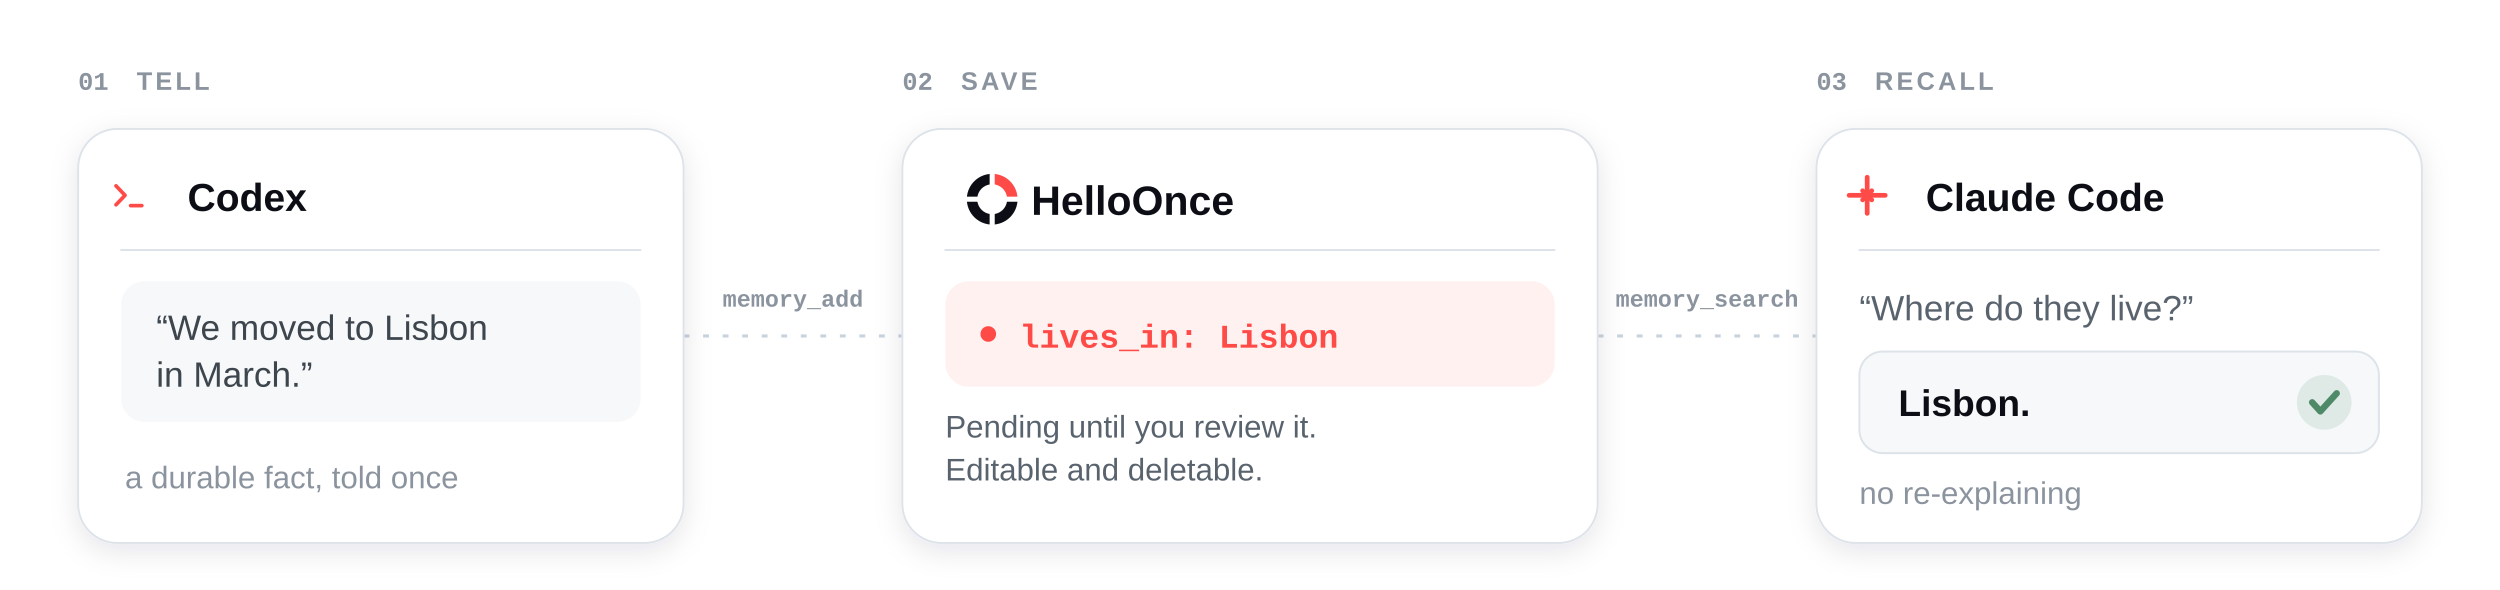
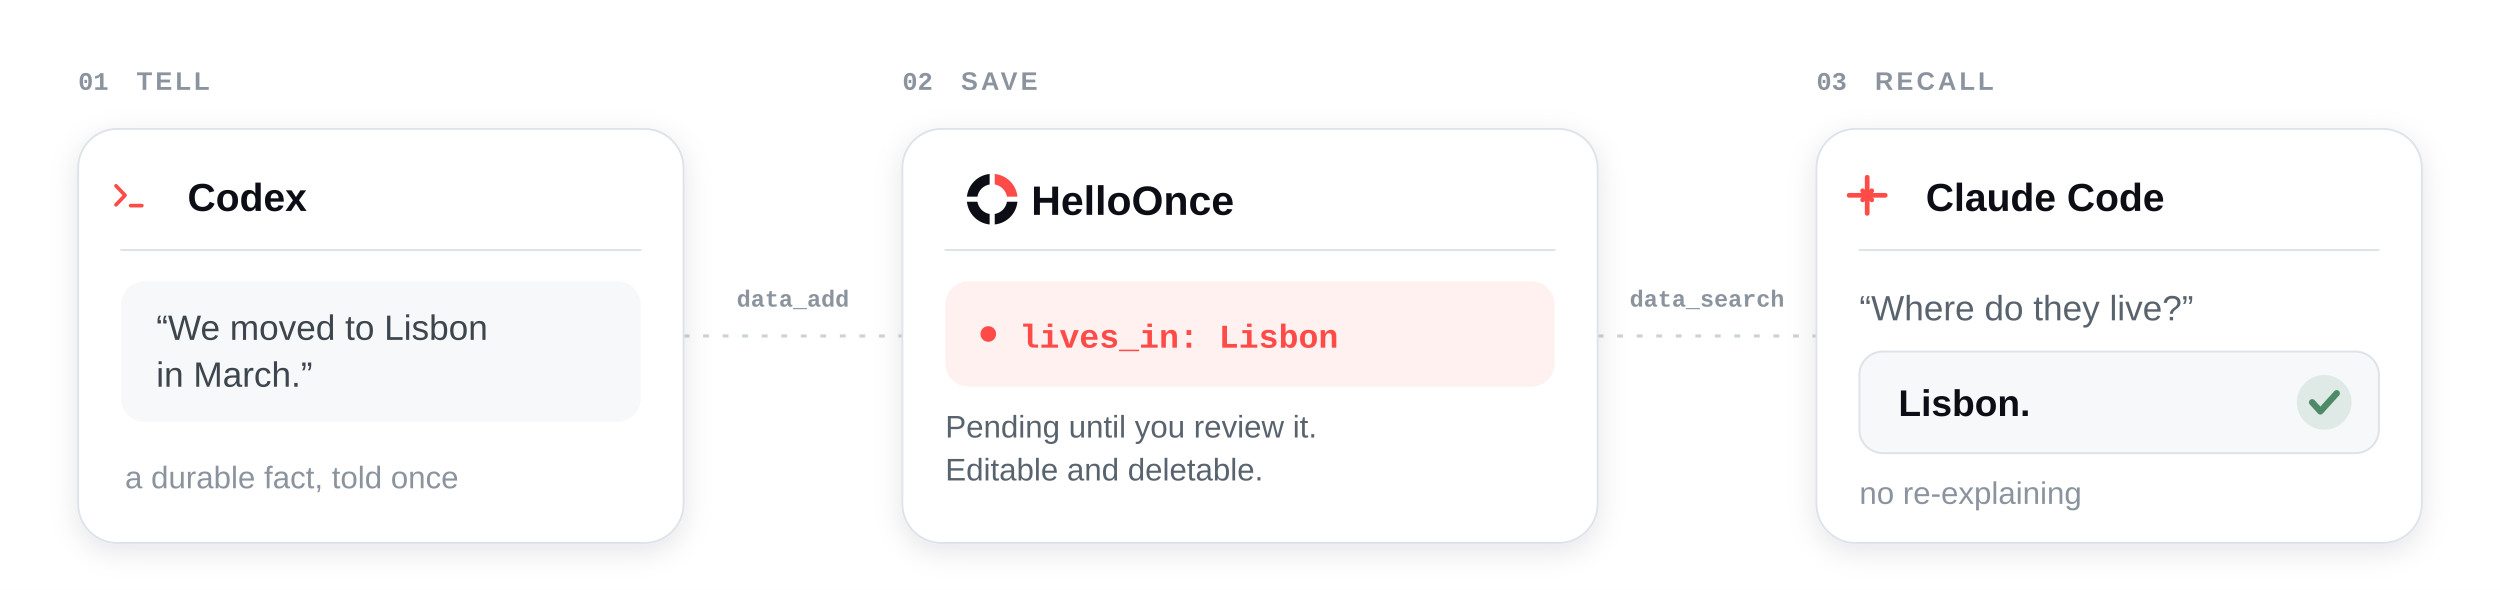
- <svg xmlns="http://www.w3.org/2000/svg" viewBox="0 0 1280 302" width="1280" height="302" role="img" aria-label="A fact told to Codex is saved once into local memory as a reviewable candidate, then answered by Claude Code later without the user re-explaining it.">
+ <svg xmlns="http://www.w3.org/2000/svg" viewBox="0 0 1280 302" width="1280" height="302" role="img" aria-label="A fact told to Codex is saved once into your private database as a record waiting for review, then answered by Claude Code later without the user re-explaining it.">
  <defs>
    <radialGradient id="halo" cx="50%" cy="50%" r="50%">
      <stop offset="0" stop-color="#FF7A70" stop-opacity=".55" />
      <stop offset=".45" stop-color="#FF7A70" stop-opacity=".18" />
      <stop offset="1" stop-color="#FF7A70" stop-opacity="0" />
    </radialGradient>
    <linearGradient id="cardGrad" x1="0" y1="0" x2="0" y2="1">
      <stop offset="0" stop-color="#FFFFFF" />
      <stop offset="1" stop-color="#FFFFFF" />
    </linearGradient>
    <linearGradient id="cardAltGrad" x1="0" y1="0" x2="0" y2="1">
      <stop offset="0" stop-color="#F6F8FA" />
      <stop offset="1" stop-color="#F6F8FA" />
    </linearGradient>
    <filter id="soft" x="-30%" y="-30%" width="160%" height="180%">
      <feDropShadow dx="0" dy="8" stdDeviation="14" flood-color="rgba(31,35,40,.13)" flood-opacity="1" />
    </filter>
    <filter id="softSm" x="-30%" y="-30%" width="160%" height="180%">
      <feDropShadow dx="0" dy="4" stdDeviation="7" flood-color="rgba(31,35,40,.13)" flood-opacity=".8" />
    </filter>
  </defs>
  <style>
  .s{font-family:-apple-system, BlinkMacSystemFont, 'Segoe UI Variable Display', 'Segoe UI', 'Helvetica Neue', Arial, 'Microsoft YaHei', 'PingFang SC', 'Hiragino Sans GB', 'Noto Sans CJK SC', sans-serif}
  .m{font-family:ui-monospace, SFMono-Regular, 'SF Mono', Menlo, Consolas, 'Liberation Mono', 'Microsoft YaHei', monospace}
  .rise{opacity:0;animation:rise .9s cubic-bezier(.16,.84,.32,1) both}
  @keyframes rise{from{opacity:0;transform:translateY(14px);filter:blur(6px)}to{opacity:1;transform:none;filter:blur(0)}}
  @keyframes breathe{0%,100%{opacity:.45;transform:scale(.96)}50%{opacity:.9;transform:scale(1.05)}}
  @keyframes breathe2{
    0%{opacity:.05;transform:scale(.93);animation-timing-function:cubic-bezier(.66,0,.34,1)}
    18%{opacity:.12;transform:scale(1.03);animation-timing-function:cubic-bezier(.37,0,.63,1)}
    34%{opacity:.07;transform:scale(.99);animation-timing-function:cubic-bezier(.45,0,.55,1)}
    57%{opacity:.15;transform:scale(1.085);animation-timing-function:cubic-bezier(.3,0,.7,1)}
    72%{opacity:.088;transform:scale(1.008);animation-timing-function:cubic-bezier(.6,0,.4,1)}
    88%{opacity:.126;transform:scale(1.052);animation-timing-function:cubic-bezier(.5,0,.5,1)}
    100%{opacity:.05;transform:scale(.93)}
  }
  @keyframes twinkle{0%,100%{opacity:.12}50%{opacity:.5}}
  .tw{animation:twinkle 9s ease-in-out infinite}
  .snr{animation:snr 5.4s cubic-bezier(.16,.84,.32,1) infinite;transform-box:fill-box;transform-origin:center}
  @keyframes snr{0%{transform:scale(.5);opacity:.55}65%{opacity:0}100%{transform:scale(1.6);opacity:0}}
  .swp{animation-timing-function:cubic-bezier(.83,0,.17,1);animation-iteration-count:infinite;opacity:0}
  .march{animation:march 1.65s linear infinite}
  .dp{animation:dotpulse 2.6s ease-in-out infinite}
  @keyframes dotpulse{0%,100%{opacity:.42}50%{opacity:1}}
  @keyframes march{to{stroke-dashoffset:-24}}
  .scan{animation:scan 4s cubic-bezier(.83,0,.17,1) infinite;opacity:0}
  @keyframes scan{0%{transform:translateX(0);opacity:0}8%{opacity:1}88%{opacity:1}100%{transform:translateX(1140px);opacity:0}}
  @media (prefers-reduced-motion: reduce){
    .rise{animation:none!important;opacity:1!important;filter:none!important;transform:none!important}
    .tw{animation:none!important;opacity:.55!important}
    .snr,.swp,.scan{animation:none!important;opacity:0!important}
    .march{animation:none!important}
    .dp{animation:none!important;opacity:1!important}
  }</style>
  <rect width="1280" height="302" fill="#FFFFFF" />
  <text x="40" y="46" font-size="13" font-weight="700" fill="#8B949E" class="m">01</text>
  <text x="70" y="46" font-size="13" font-weight="700" fill="#8B949E" letter-spacing="1.6" class="s">TELL</text>
  <text x="462" y="46" font-size="13" font-weight="700" fill="#8B949E" class="m">02</text>
  <text x="492" y="46" font-size="13" font-weight="700" fill="#8B949E" letter-spacing="1.6" class="s">SAVE</text>
  <text x="930" y="46" font-size="13" font-weight="700" fill="#8B949E" class="m">03</text>
  <text x="960" y="46" font-size="13" font-weight="700" fill="#8B949E" letter-spacing="1.6" class="s">RECALL</text>
  <path id="lc1" d="M350,172 C384,172 428,172 462,172" fill="none" stroke="#C9D3DD" stroke-width="1.6" stroke-dasharray="3 7" class="march" />
  <path id="lc2" d="M818,172 C852,172 896,172 930,172" fill="none" stroke="#C9D3DD" stroke-width="1.6" stroke-dasharray="3 7" class="march" />
-   <text x="406" y="157" font-size="12" font-weight="600" fill="#8B949E" text-anchor="middle" class="m">memory_add</text>
-   <text x="874" y="157" font-size="12" font-weight="600" fill="#8B949E" text-anchor="middle" class="m">memory_search</text>
+   <text x="406" y="157" font-size="12" font-weight="600" fill="#8B949E" text-anchor="middle" class="m">data_add</text>
+   <text x="874" y="157" font-size="12" font-weight="600" fill="#8B949E" text-anchor="middle" class="m">data_search</text>
  <g>
    <animateMotion dur="1.25s" begin="0s" repeatCount="indefinite" calcMode="spline" keyPoints="0;1" keyTimes="0;1" keySplines=".42 0 .28 1">
      <mpath href="#lc1" />
    </animateMotion>
    <circle r="6.3" fill="#FF4B47" opacity="0">
      <animate attributeName="r" values="2.52;6.3;6.3;2.52" keyTimes="0;.14;.86;1" calcMode="spline" keySplines=".4 0 .6 1;.4 0 .6 1;.4 0 .6 1" dur="1.25s" begin="0s" repeatCount="indefinite" />
      <animate attributeName="opacity" values="0;.115;.115;0" keyTimes="0;.14;.86;1" calcMode="spline" keySplines=".4 0 .6 1;.4 0 .6 1;.4 0 .6 1" dur="1.25s" begin="0s" repeatCount="indefinite" />
    </circle>
    <circle r="4.2" fill="#FF4B47" opacity="0">
      <animate attributeName="r" values="1.47;4.2;4.2;1.47" keyTimes="0;.14;.86;1" calcMode="spline" keySplines=".4 0 .6 1;.4 0 .6 1;.4 0 .6 1" dur="1.25s" begin="0s" repeatCount="indefinite" />
      <animate attributeName="opacity" values="0;1;1;0" keyTimes="0;.14;.86;1" calcMode="spline" keySplines=".4 0 .6 1;.4 0 .6 1;.4 0 .6 1" dur="1.25s" begin="0s" repeatCount="indefinite" />
    </circle>
  </g>
  <g>
    <animateMotion dur="1.25s" begin="-0.62s" repeatCount="indefinite" calcMode="spline" keyPoints="0;1" keyTimes="0;1" keySplines=".42 0 .28 1">
      <mpath href="#lc1" />
    </animateMotion>
    <circle r="6.3" fill="#FF4B47" opacity="0">
      <animate attributeName="r" values="2.52;6.3;6.3;2.52" keyTimes="0;.14;.86;1" calcMode="spline" keySplines=".4 0 .6 1;.4 0 .6 1;.4 0 .6 1" dur="1.25s" begin="-0.62s" repeatCount="indefinite" />
      <animate attributeName="opacity" values="0;.115;.115;0" keyTimes="0;.14;.86;1" calcMode="spline" keySplines=".4 0 .6 1;.4 0 .6 1;.4 0 .6 1" dur="1.25s" begin="-0.62s" repeatCount="indefinite" />
    </circle>
    <circle r="4.2" fill="#FF4B47" opacity="0">
      <animate attributeName="r" values="1.47;4.2;4.2;1.47" keyTimes="0;.14;.86;1" calcMode="spline" keySplines=".4 0 .6 1;.4 0 .6 1;.4 0 .6 1" dur="1.25s" begin="-0.62s" repeatCount="indefinite" />
      <animate attributeName="opacity" values="0;1;1;0" keyTimes="0;.14;.86;1" calcMode="spline" keySplines=".4 0 .6 1;.4 0 .6 1;.4 0 .6 1" dur="1.25s" begin="-0.62s" repeatCount="indefinite" />
    </circle>
  </g>
  <g>
    <animateMotion dur="1.4s" begin="-0.29s" repeatCount="indefinite" calcMode="spline" keyPoints="0;1" keyTimes="0;1" keySplines=".42 0 .28 1">
      <mpath href="#lc2" />
    </animateMotion>
    <circle r="6.3" fill="#FF4B47" opacity="0">
      <animate attributeName="r" values="2.52;6.3;6.3;2.52" keyTimes="0;.14;.86;1" calcMode="spline" keySplines=".4 0 .6 1;.4 0 .6 1;.4 0 .6 1" dur="1.4s" begin="-0.29s" repeatCount="indefinite" />
      <animate attributeName="opacity" values="0;.115;.115;0" keyTimes="0;.14;.86;1" calcMode="spline" keySplines=".4 0 .6 1;.4 0 .6 1;.4 0 .6 1" dur="1.4s" begin="-0.29s" repeatCount="indefinite" />
    </circle>
    <circle r="4.2" fill="#FF4B47" opacity="0">
      <animate attributeName="r" values="1.47;4.2;4.2;1.47" keyTimes="0;.14;.86;1" calcMode="spline" keySplines=".4 0 .6 1;.4 0 .6 1;.4 0 .6 1" dur="1.4s" begin="-0.29s" repeatCount="indefinite" />
      <animate attributeName="opacity" values="0;1;1;0" keyTimes="0;.14;.86;1" calcMode="spline" keySplines=".4 0 .6 1;.4 0 .6 1;.4 0 .6 1" dur="1.4s" begin="-0.29s" repeatCount="indefinite" />
    </circle>
  </g>
  <g>
    <animateMotion dur="1.4s" begin="-0.98s" repeatCount="indefinite" calcMode="spline" keyPoints="0;1" keyTimes="0;1" keySplines=".42 0 .28 1">
      <mpath href="#lc2" />
    </animateMotion>
    <circle r="6.3" fill="#FF4B47" opacity="0">
      <animate attributeName="r" values="2.52;6.3;6.3;2.52" keyTimes="0;.14;.86;1" calcMode="spline" keySplines=".4 0 .6 1;.4 0 .6 1;.4 0 .6 1" dur="1.4s" begin="-0.98s" repeatCount="indefinite" />
      <animate attributeName="opacity" values="0;.115;.115;0" keyTimes="0;.14;.86;1" calcMode="spline" keySplines=".4 0 .6 1;.4 0 .6 1;.4 0 .6 1" dur="1.4s" begin="-0.98s" repeatCount="indefinite" />
    </circle>
    <circle r="4.2" fill="#FF4B47" opacity="0">
      <animate attributeName="r" values="1.47;4.2;4.2;1.47" keyTimes="0;.14;.86;1" calcMode="spline" keySplines=".4 0 .6 1;.4 0 .6 1;.4 0 .6 1" dur="1.4s" begin="-0.98s" repeatCount="indefinite" />
      <animate attributeName="opacity" values="0;1;1;0" keyTimes="0;.14;.86;1" calcMode="spline" keySplines=".4 0 .6 1;.4 0 .6 1;.4 0 .6 1" dur="1.4s" begin="-0.98s" repeatCount="indefinite" />
    </circle>
  </g>
  <g filter="url(#softSm)">
    <rect x="40" y="66" width="310" height="212" rx="20" fill="#FFFFFF" stroke="#DDE3E9" stroke-width="1" />
    <g transform="translate(66 100)">
      <g fill="none" stroke="#FF4B47" stroke-width="1.9" stroke-linecap="round" stroke-linejoin="round">
        <path d="M-6.6 -4.84 l4.62 4.84 l-4.62 4.84" />
        <path d="M0.88 5.28 h5.72" />
      </g>
    </g>
    <text x="96" y="108" font-size="20" font-weight="600" fill="#0D1117" class="s">Codex</text>
    <line x1="62" y1="128" x2="328" y2="128" stroke="#DDE3E9" stroke-width="1" stroke-linecap="round" />
    <rect x="62" y="144" width="266" height="72" rx="12" fill="#F6F8FA" />
    <text x="80" y="174" font-size="18" font-weight="400" fill="#3D444D" class="s">“We moved to Lisbon</text>
    <text x="80" y="198" font-size="18" font-weight="400" fill="#3D444D" class="s">in March.”</text>
    <text x="64" y="250" font-size="16" font-weight="400" fill="#8B949E" class="s">a durable fact, told once</text>
  </g>
  <g filter="url(#softSm)">
    <rect x="462" y="66" width="356" height="212" rx="20" fill="#FFFFFF" stroke="#DDE3E9" stroke-width="1" />
    <g transform="translate(508 102)">
      <g transform="scale(0.13)">
        <path fill="#FF4B47" d="M10,-99.499A100 100 0 0 1 99.499,-10L58.146,-10A59 59 0 0 0 10,-58.146Z" />
        <path fill="#0D1117" d="M99.499,10A100 100 0 0 1 10,99.499L10,58.146A59 59 0 0 0 58.146,10Z" />
        <path fill="#0D1117" d="M-10,99.499A100 100 0 0 1 -99.499,10L-58.146,10A59 59 0 0 0 -10,58.146Z" />
        <path fill="#0D1117" d="M-99.499,-10A100 100 0 0 1 -10,-99.499L-10,-58.146A59 59 0 0 0 -58.146,-10Z" />
      </g>
    </g>
    <text x="528" y="110" font-size="21" font-weight="650" fill="#0D1117" class="s">HelloOnce</text>
    <line x1="484" y1="128" x2="796" y2="128" stroke="#DDE3E9" stroke-width="1" stroke-linecap="round" />
    <rect x="484" y="144" width="312" height="54" rx="12" fill="#FFF1F0" />
    <circle cx="506" cy="171" r="4" fill="#FF4B47" />
    <text x="522" y="178" font-size="17" font-weight="600" fill="#FF4B47" class="m">lives_in: Lisbon</text>
    <text x="484" y="224" font-size="16" font-weight="400" fill="#59636E" class="s">Pending until you review it.</text>
    <text x="484" y="246" font-size="16" font-weight="400" fill="#59636E" class="s">Editable and deletable.</text>
  </g>
  <g filter="url(#softSm)">
    <rect x="930" y="66" width="310" height="212" rx="20" fill="#FFFFFF" stroke="#DDE3E9" stroke-width="1" />
    <g transform="translate(956 100)">
      <g>
        <line x1="0" y1="0" x2="0" y2="-9.24" stroke="#FF4B47" stroke-width="2.42" stroke-linecap="round" />
        <line x1="0" y1="0" x2="2.33" y2="-2.33" stroke="#FF4B47" stroke-width="2.42" stroke-linecap="round" />
        <line x1="0" y1="0" x2="9.24" y2="0" stroke="#FF4B47" stroke-width="2.42" stroke-linecap="round" />
        <line x1="0" y1="0" x2="2.33" y2="2.33" stroke="#FF4B47" stroke-width="2.42" stroke-linecap="round" />
        <line x1="0" y1="0" x2="0" y2="9.24" stroke="#FF4B47" stroke-width="2.42" stroke-linecap="round" />
        <line x1="0" y1="0" x2="-2.33" y2="2.33" stroke="#FF4B47" stroke-width="2.42" stroke-linecap="round" />
        <line x1="0" y1="0" x2="-9.24" y2="0" stroke="#FF4B47" stroke-width="2.42" stroke-linecap="round" />
        <line x1="0" y1="0" x2="-2.33" y2="-2.33" stroke="#FF4B47" stroke-width="2.42" stroke-linecap="round" />
      </g>
    </g>
    <text x="986" y="108" font-size="20" font-weight="600" fill="#0D1117" class="s">Claude Code</text>
    <line x1="952" y1="128" x2="1218" y2="128" stroke="#DDE3E9" stroke-width="1" stroke-linecap="round" />
    <text x="952" y="164" font-size="18" font-weight="400" fill="#59636E" class="s">“Where do they live?”</text>
    <rect x="952" y="180" width="266" height="52" rx="12" fill="#F6F8FA" stroke="#DDE3E9" stroke-width="1" />
    <text x="972" y="213" font-size="19" font-weight="600" fill="#0D1117" class="s">Lisbon.</text>
    <circle cx="1190" cy="206" r="14" fill="#4F8A67" opacity=".14" />
    <g transform="translate(1190 206)">
      <g fill="none" stroke="#4F8A67" stroke-width="3.3" stroke-linecap="round" stroke-linejoin="round">
        <path d="M-6.16 0 l4.18 4.62 l8.36 -9.24" />
      </g>
    </g>
    <text x="952" y="258" font-size="16" font-weight="400" fill="#8B949E" class="s">no re-explaining</text>
  </g>
</svg>
